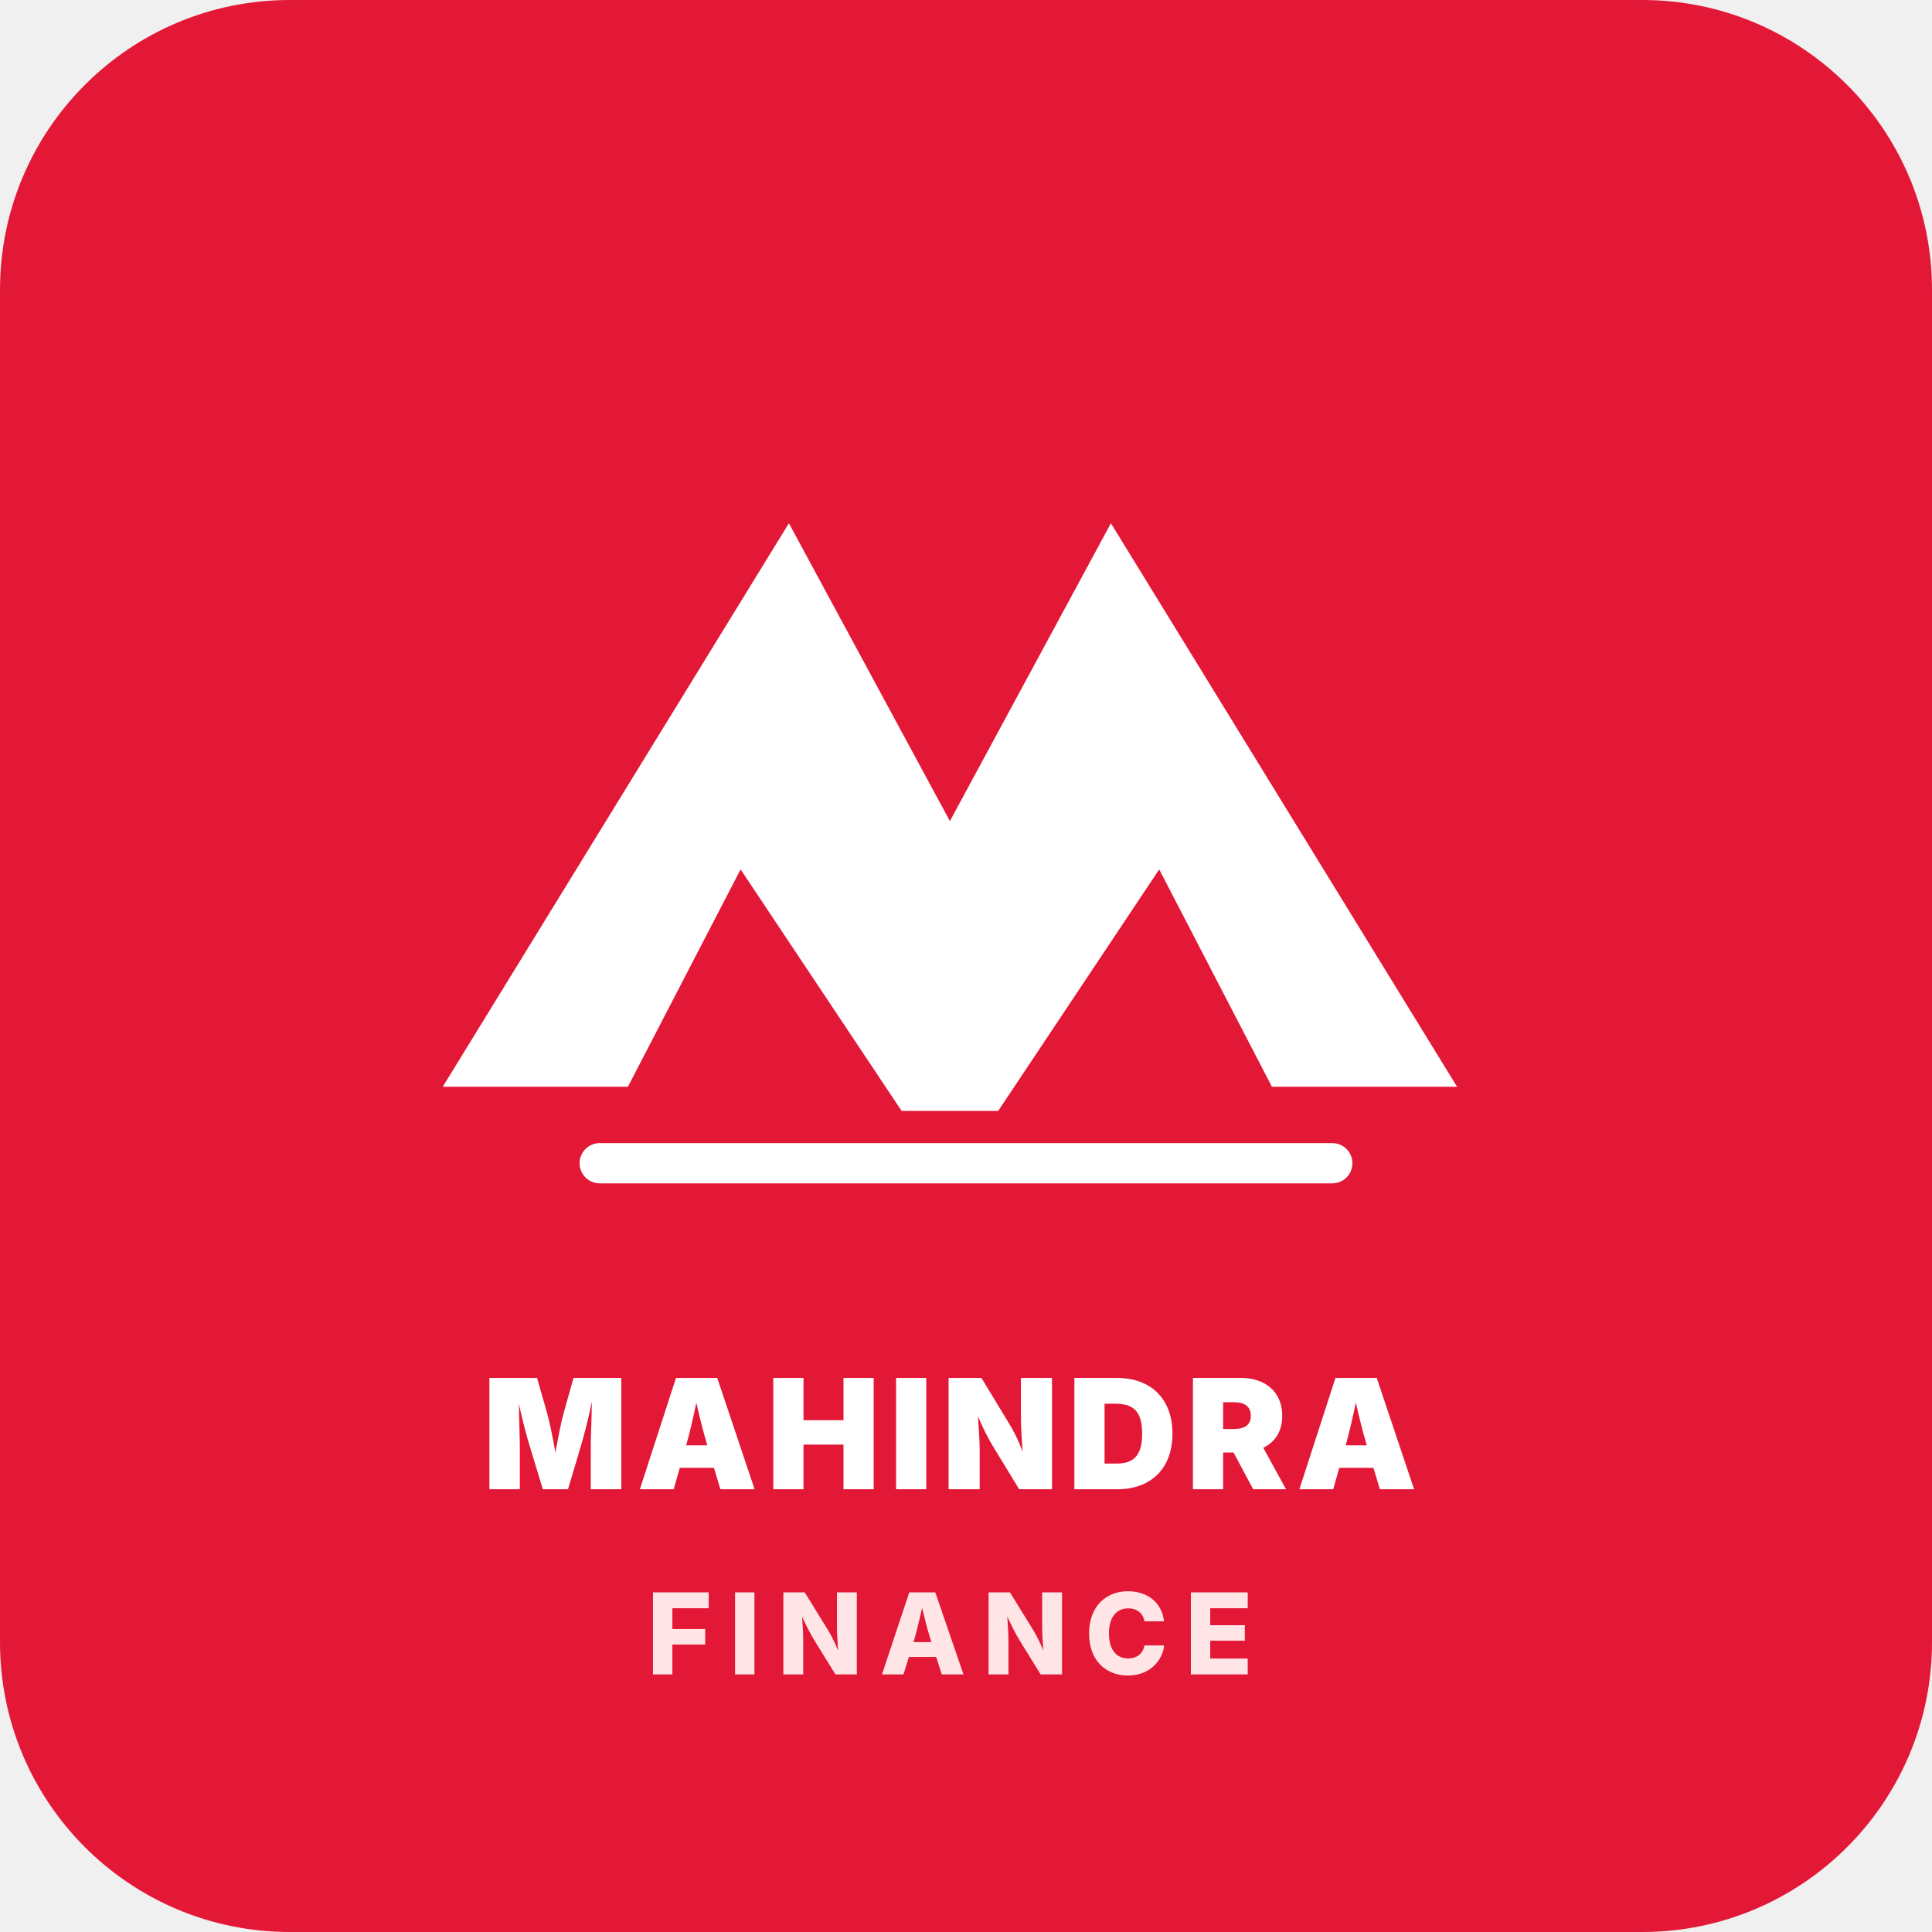
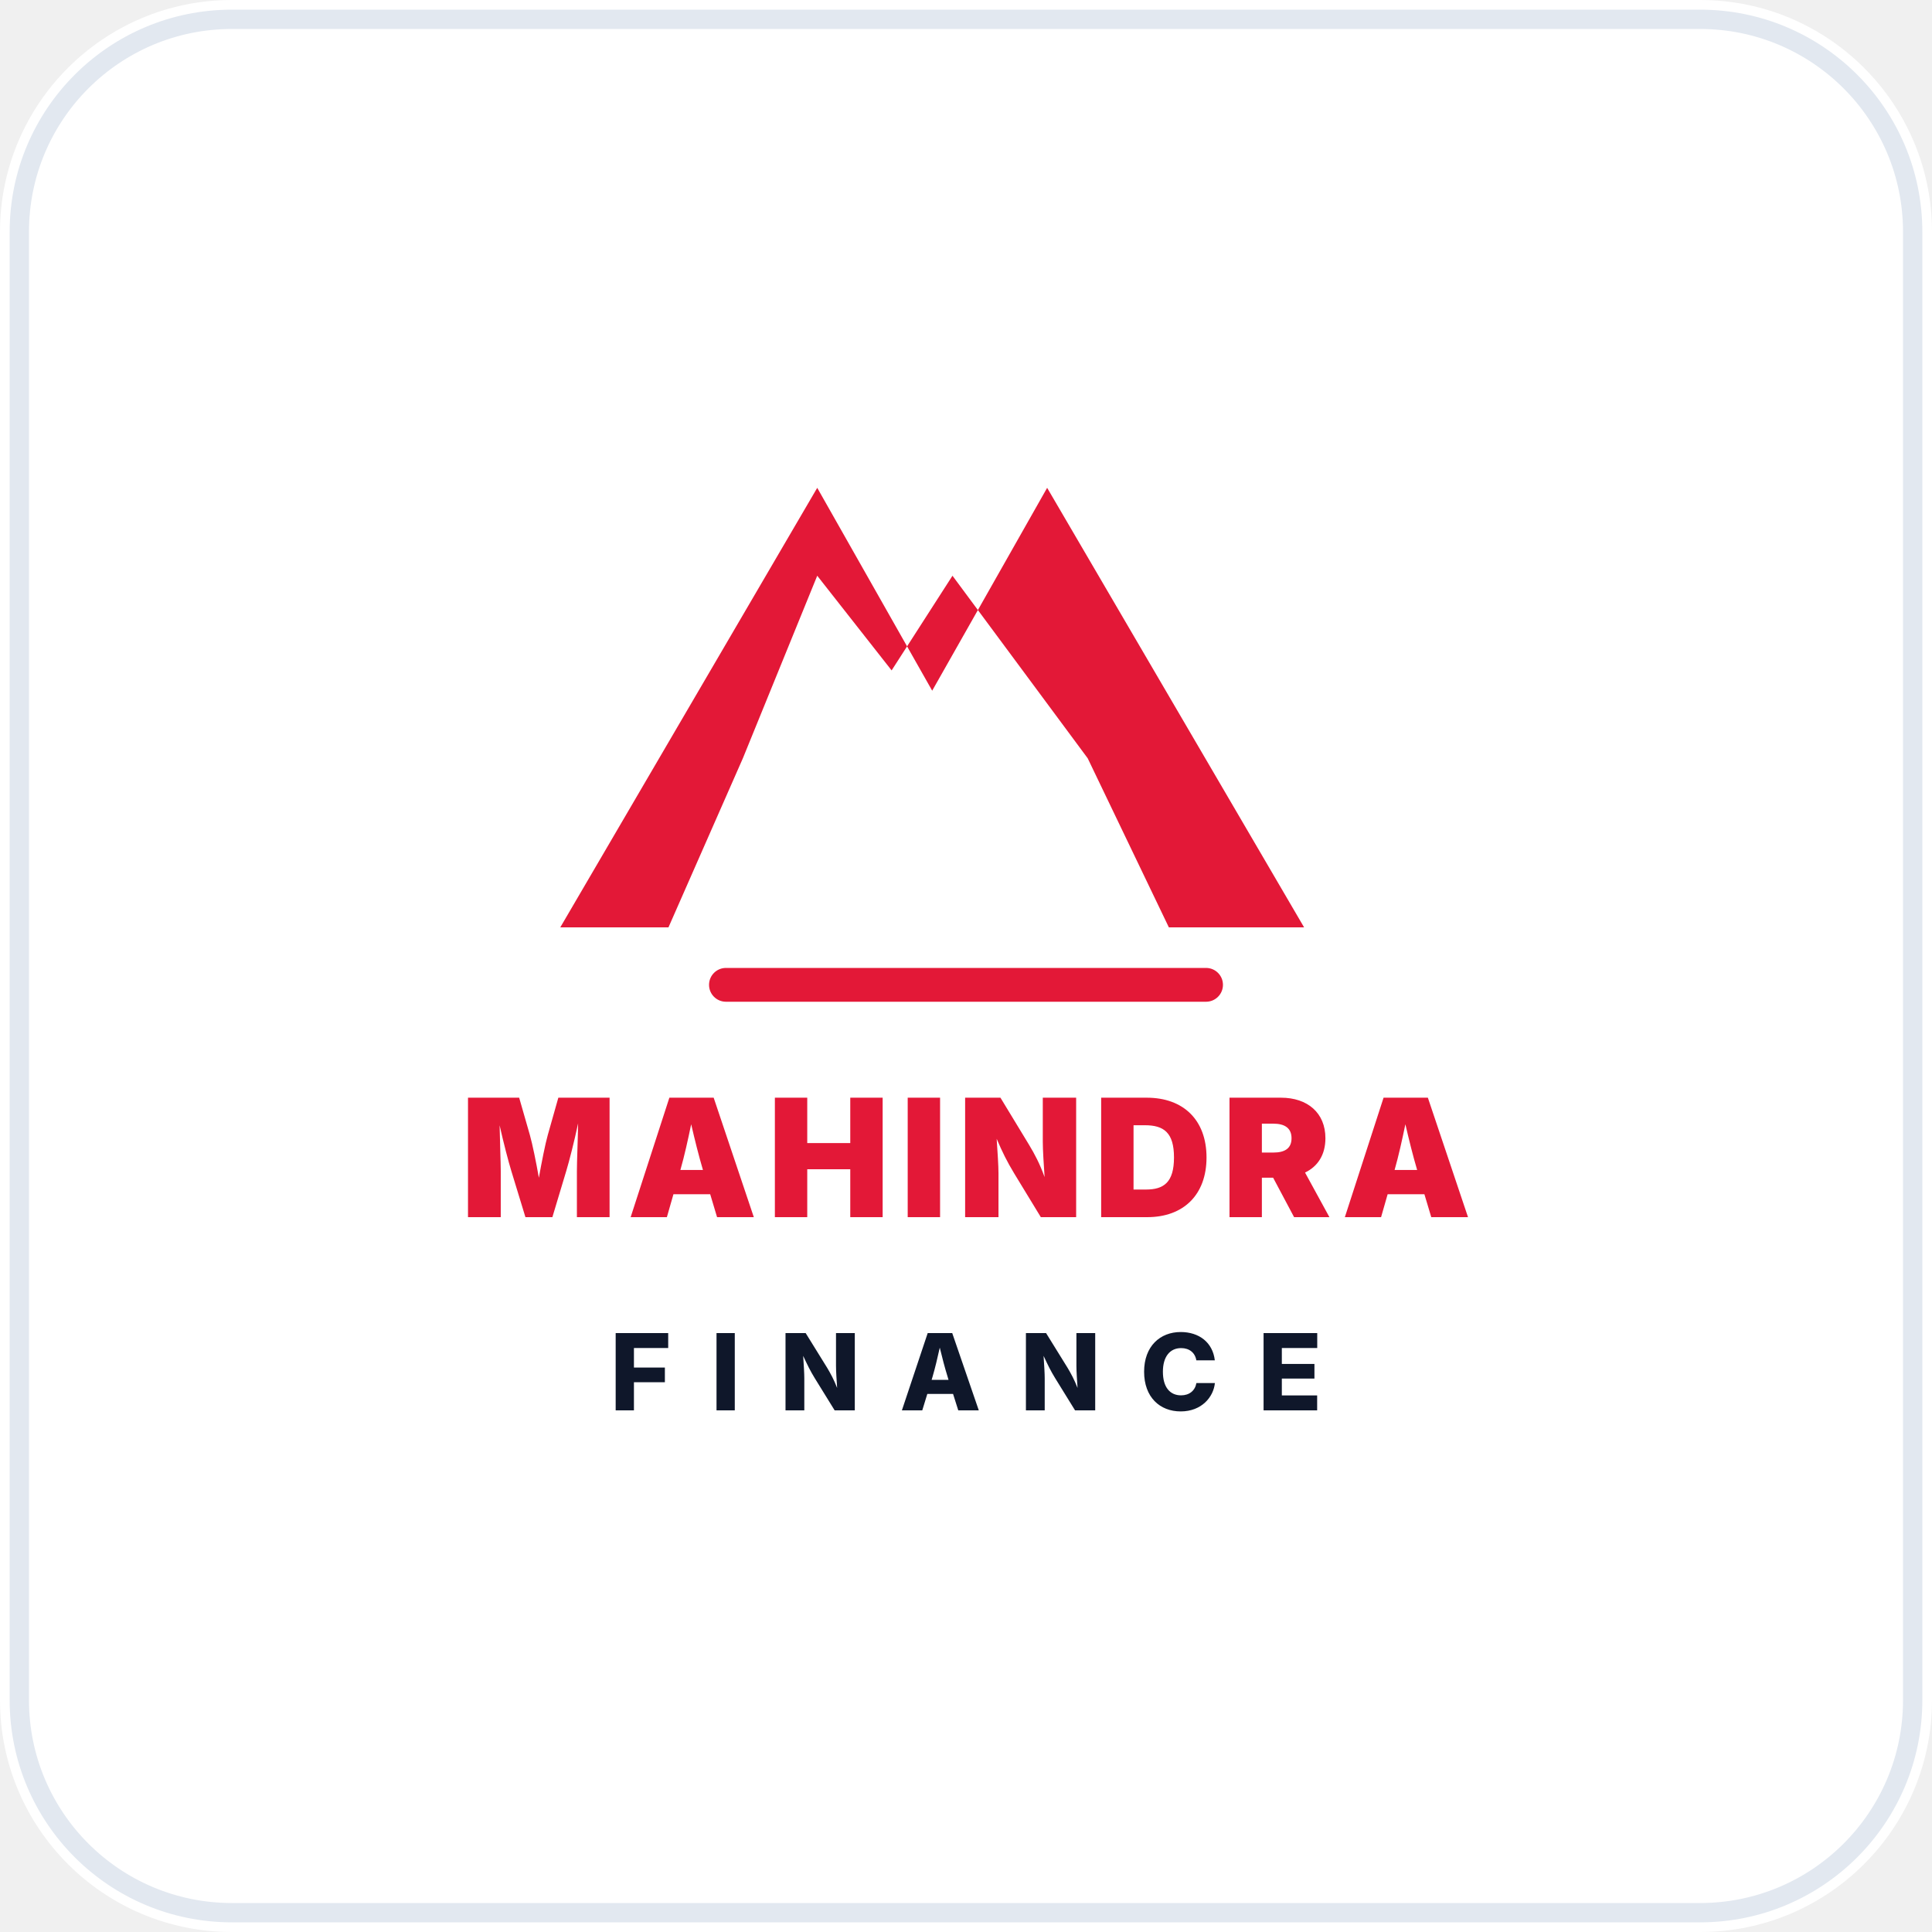
- <svg xmlns="http://www.w3.org/2000/svg" viewBox="0 0 240 240" width="240" height="240">
-   <rect width="240" height="240" rx="36" fill="#e31837" />
-   <g transform="translate(20, 20)">
-     <path d="M35 115 L78 45 L98 82 L118 45 L161 115 L138 115 L124 88 L104 118 L92 118 L72 88 L58 115 Z" fill="#ffffff" />
-     <rect x="52" y="122" width="96" height="5" rx="2.5" fill="#ffffff" />
-     <text x="98" y="165" font-family="'Inter', 'Arial Black', sans-serif" font-weight="900" font-size="19" fill="#ffffff" text-anchor="middle" letter-spacing="1">MAHINDRA</text>
-     <text x="98" y="188" font-family="'Inter', 'Arial', sans-serif" font-weight="800" font-size="14" fill="#ffe5e5" text-anchor="middle" letter-spacing="2">FINANCE</text>
+ <svg xmlns="http://www.w3.org/2000/svg" viewBox="0 0 400 400" width="400" height="400">
+   <rect width="400" height="400" rx="48" fill="#ffffff" />
+   <rect x="4" y="4" width="392" height="392" rx="44" fill="none" stroke="#e2e8f0" stroke-width="4" />
+   <g transform="translate(200, 200)">
+     <g transform="translate(0, -50) scale(1.4)">
+       <path d="M-60 30 L-22 -35 L-5 -5 L12 -35 L50 30 L30 30 L18 5 L-2 -22 L-11 -8 L-22 -22 L-33 5 L-44 30 Z" fill="#e31837" />
+       <rect x="-38" y="36" width="76" height="5" rx="2.5" fill="#e31837" />
+     </g>
+     <text x="0" y="52" font-family="'Inter', 'Arial Black', sans-serif" font-weight="900" font-size="34" fill="#e31837" text-anchor="middle" letter-spacing="2">MAHINDRA</text>
+     <text x="0" y="92" font-family="'Inter', 'Segoe UI', sans-serif" font-weight="800" font-size="22" fill="#0f172a" text-anchor="middle" letter-spacing="8">FINANCE</text>
  </g>
</svg>
